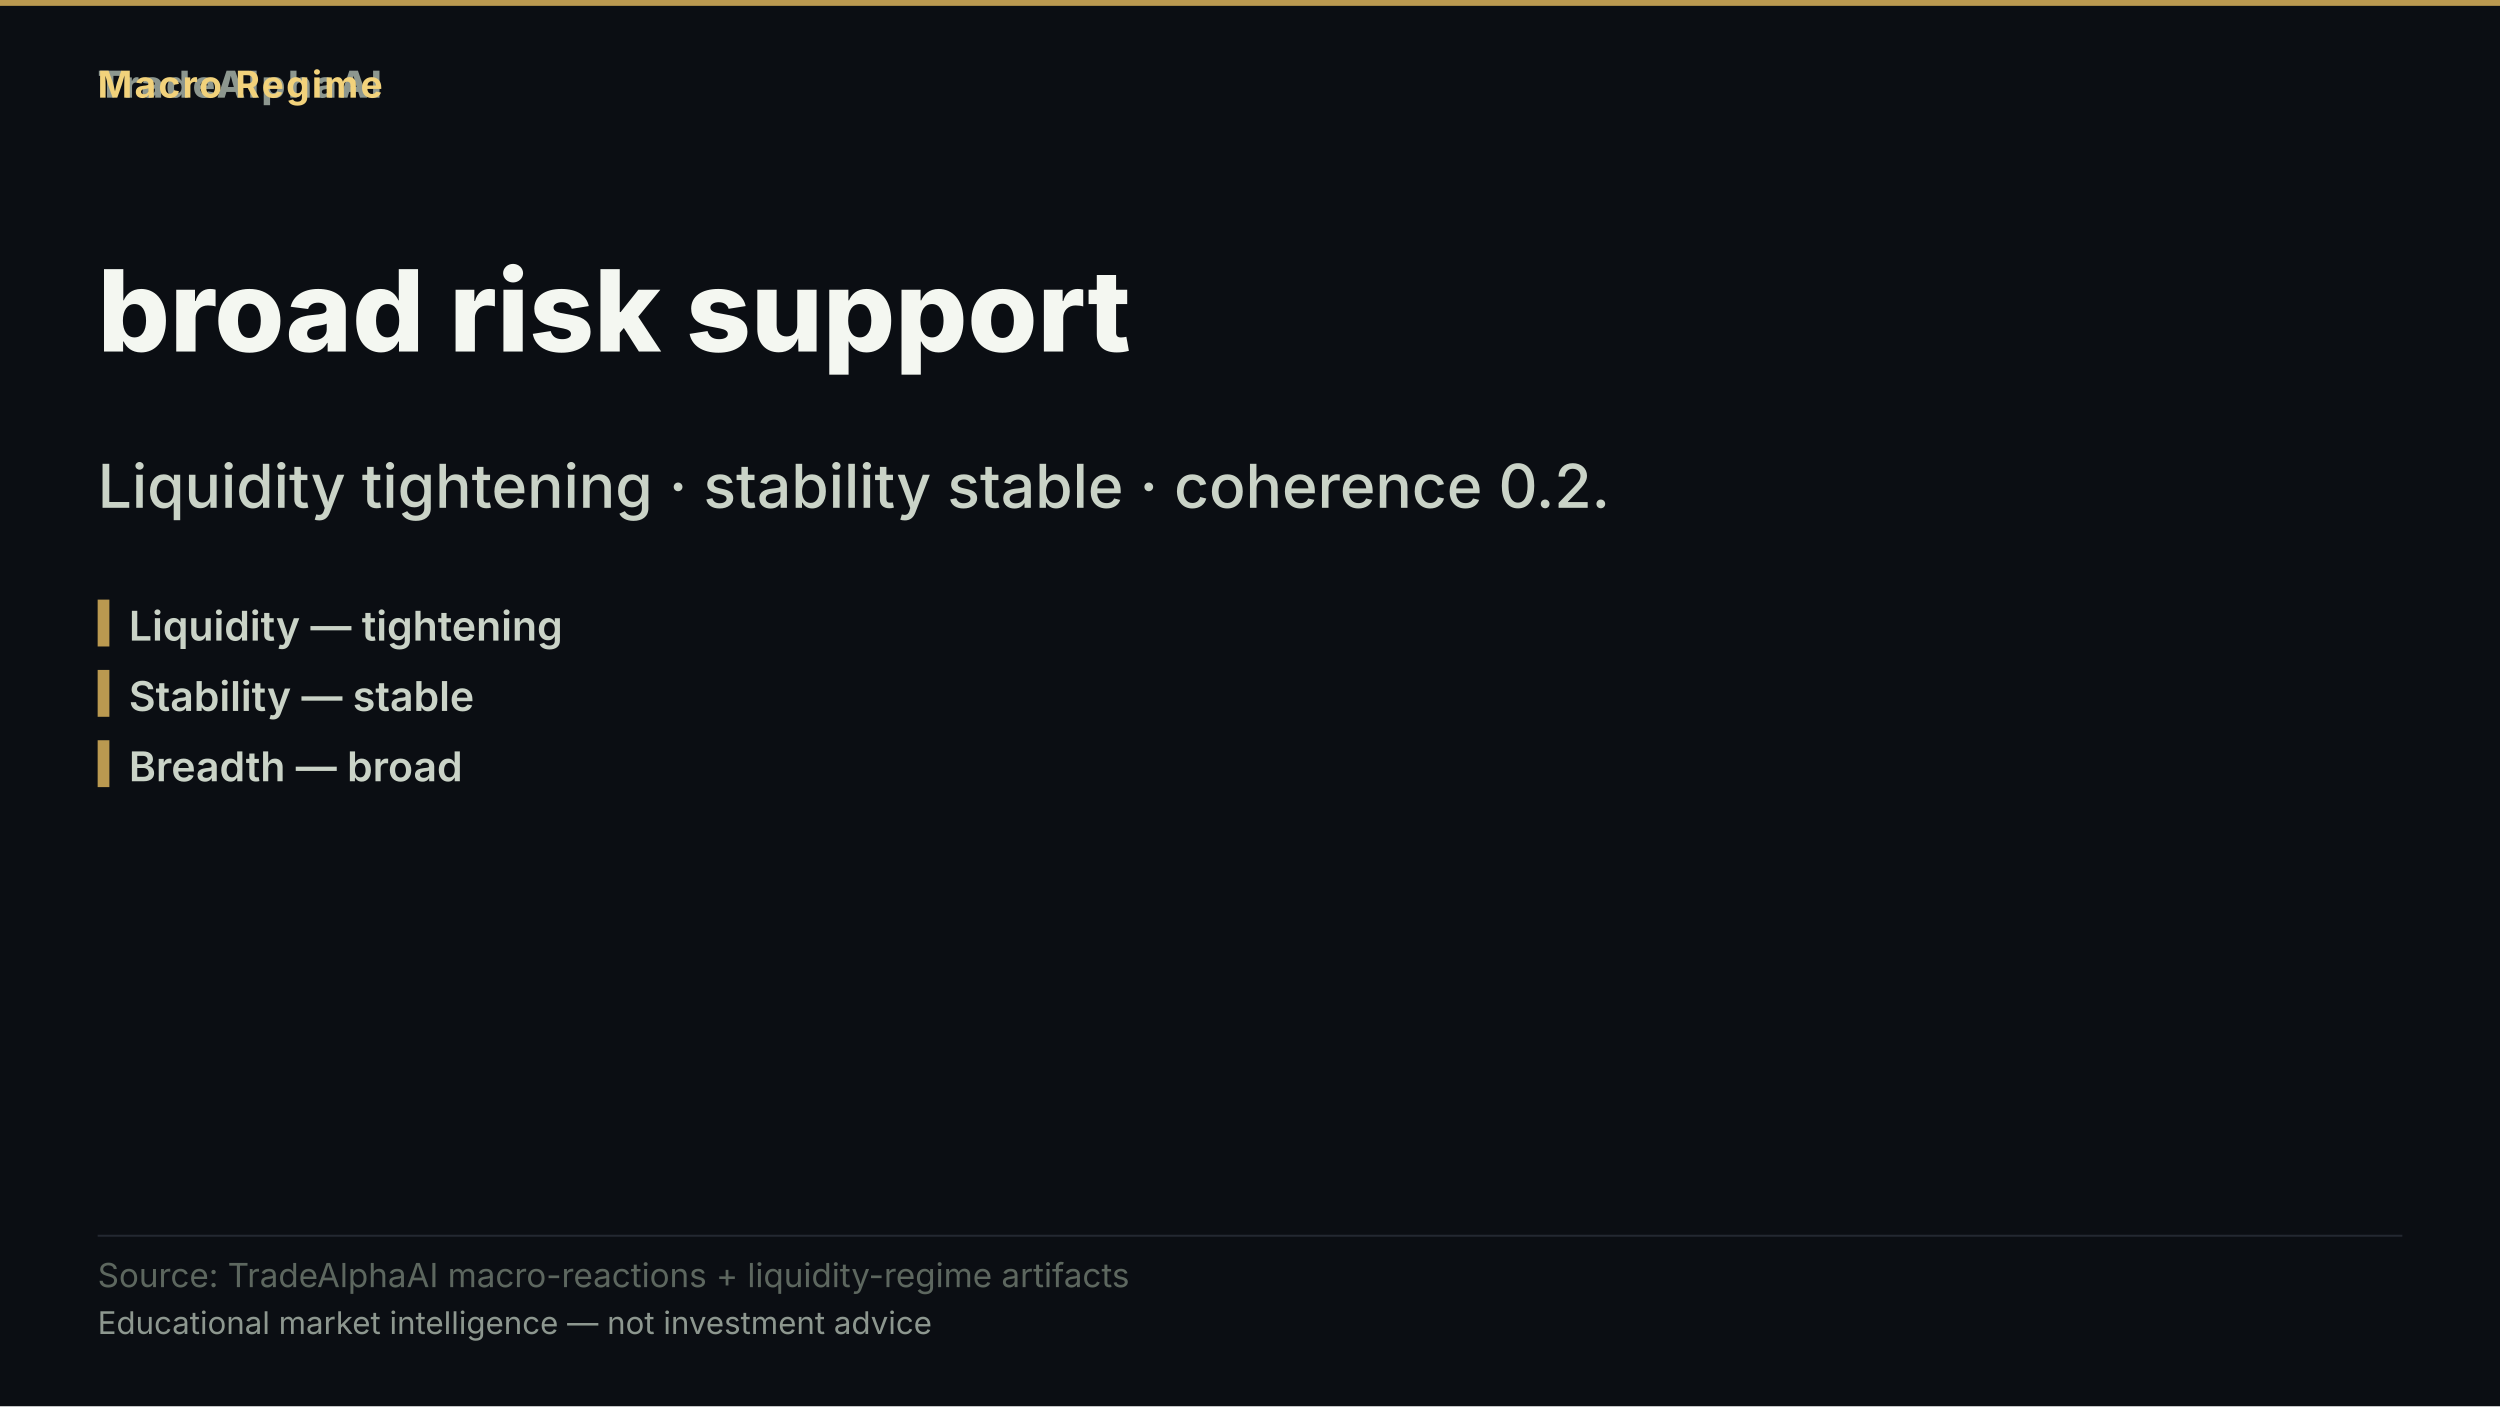
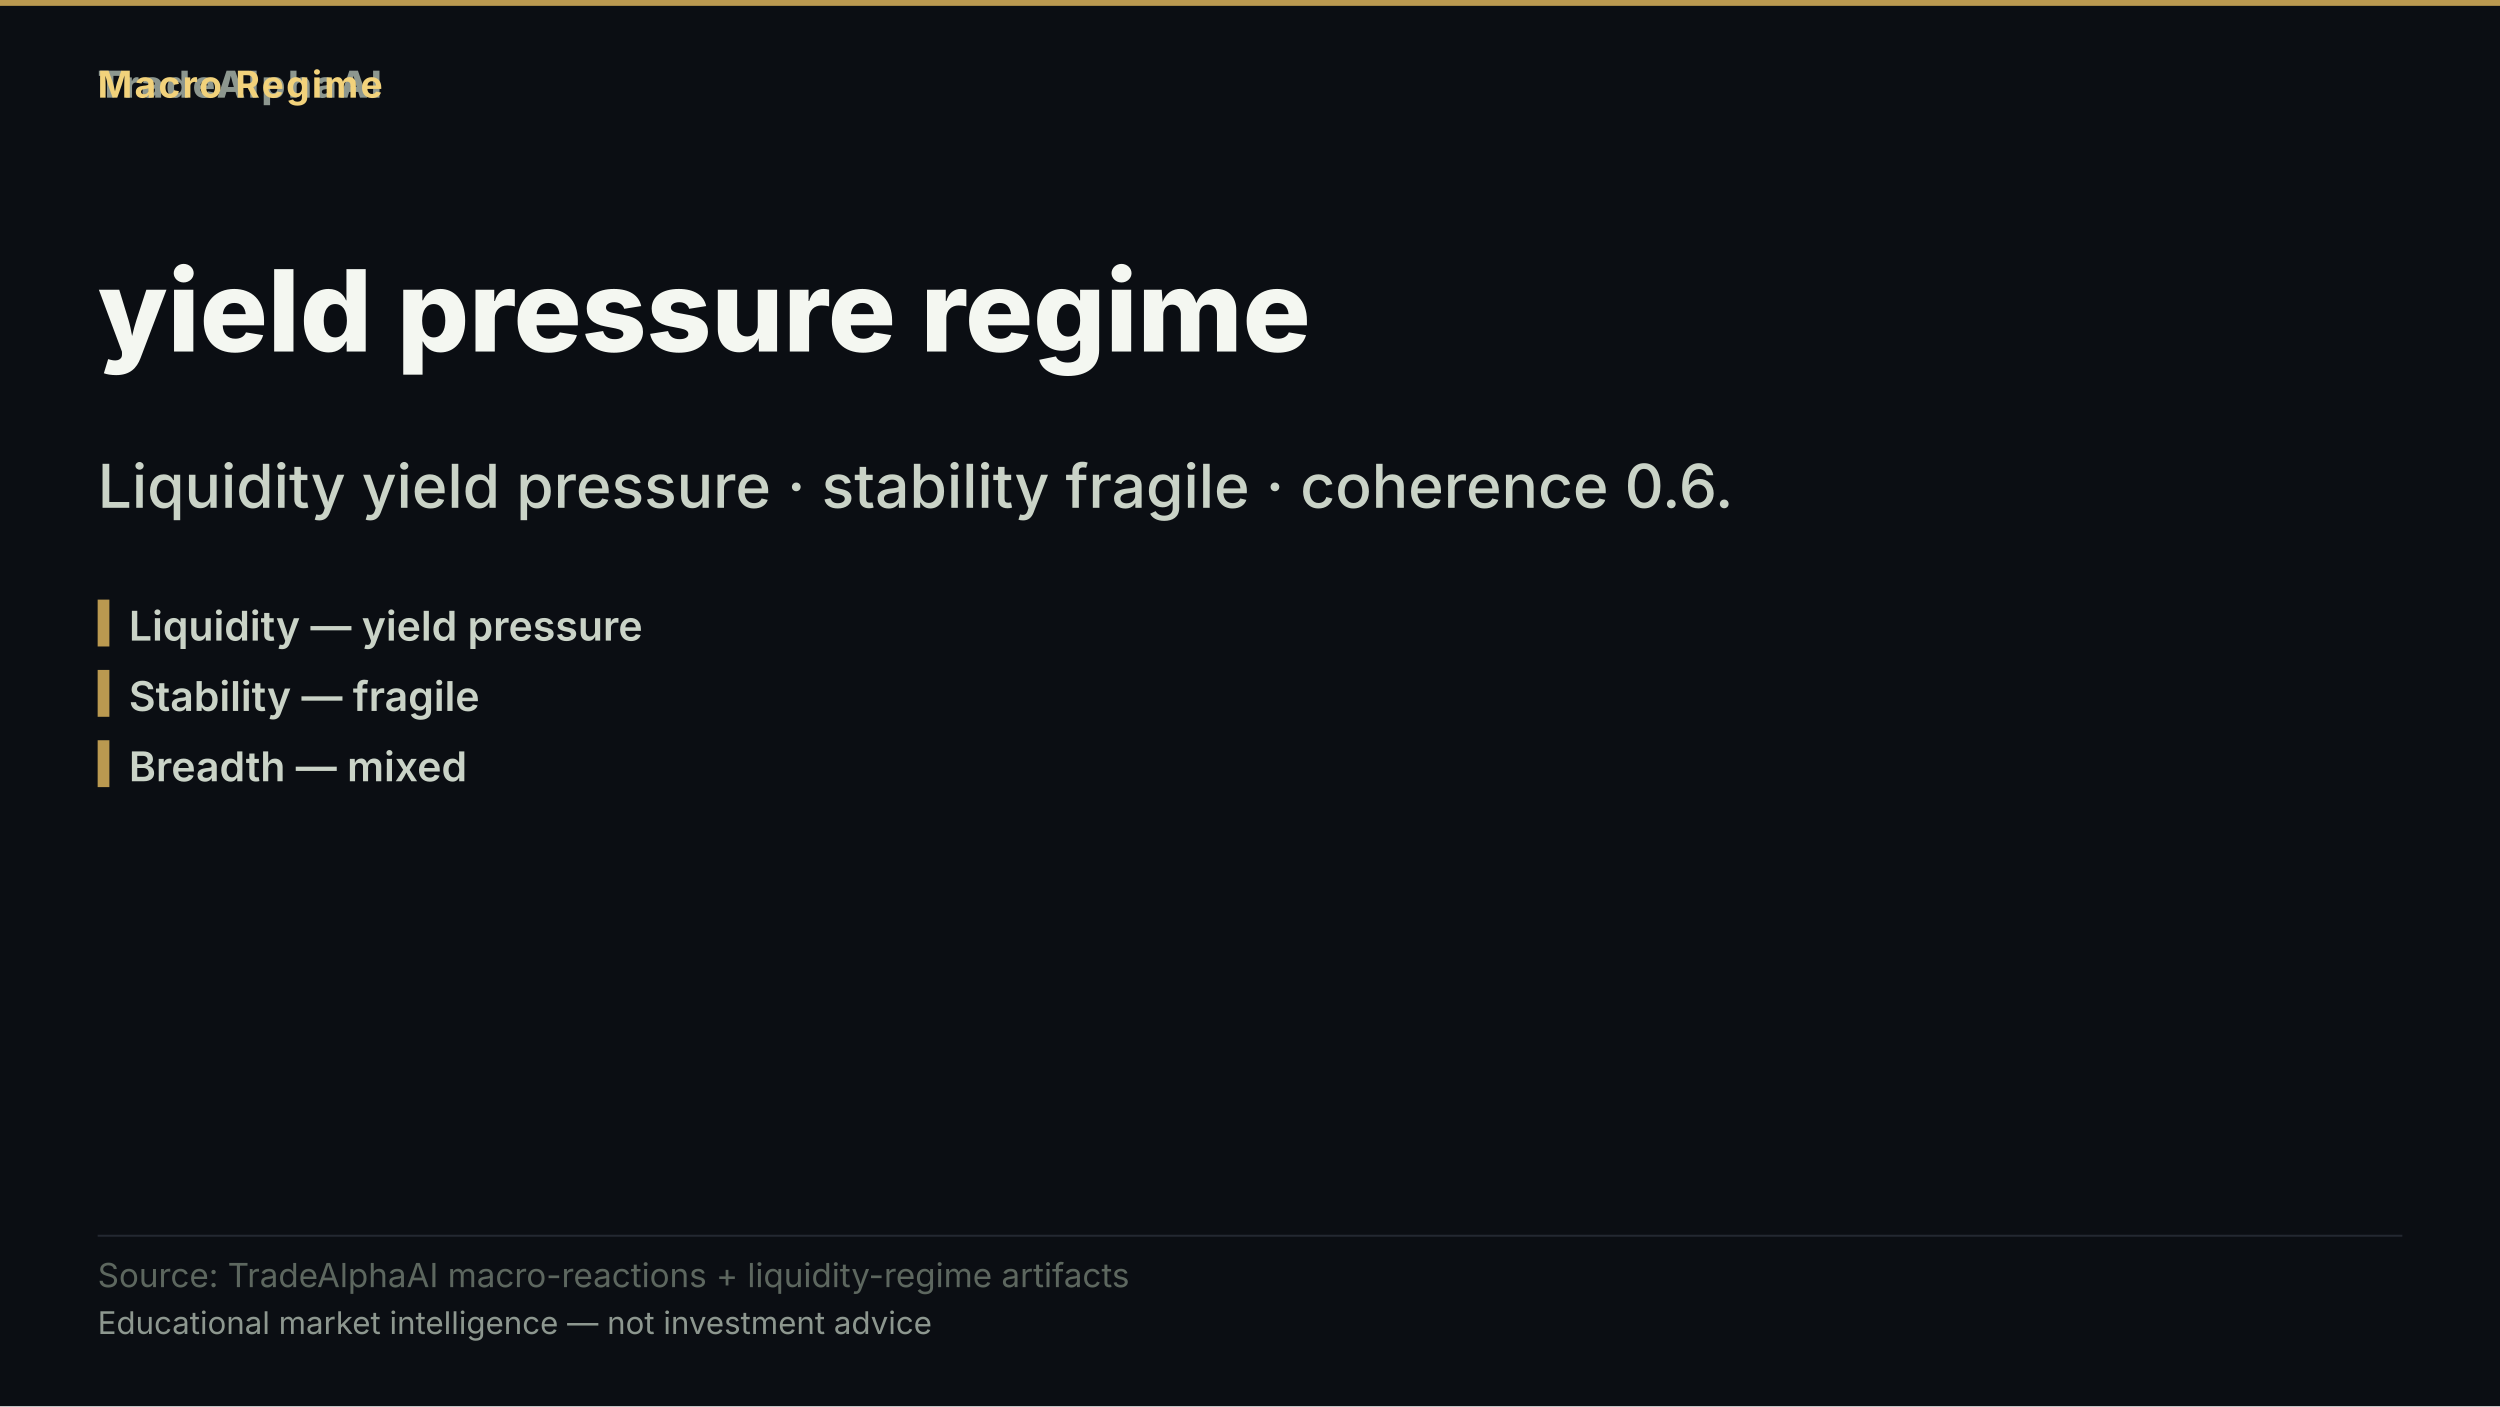
- <svg xmlns="http://www.w3.org/2000/svg" width="1280" height="720" viewBox="0 0 1280 720" role="img" aria-label="broad risk support">
+ <svg xmlns="http://www.w3.org/2000/svg" width="1280" height="720" viewBox="0 0 1280 720" role="img" aria-label="yield pressure regime">
  <rect width="1280" height="720" fill="#0b0e13" />
  <rect x="0" y="0" width="1280" height="3" fill="#d8b15a" opacity="0.85" />
  <text x="50" y="50" font-family="'Inter','Segoe UI','Helvetica Neue',Arial,sans-serif" font-size="19" font-weight="800" letter-spacing="1.5" fill="#8d978f" text-anchor="start">TradeAlphaAI</text>
  <text x="50" y="50" font-family="'Inter','Segoe UI','Helvetica Neue',Arial,sans-serif" font-size="19" font-weight="700" letter-spacing="1.2" fill="#f2d27b" text-anchor="start">Macro Regime</text>
-   <text x="50" y="180" font-family="'Inter','Segoe UI','Helvetica Neue',Arial,sans-serif" font-size="58" font-weight="800" fill="#f4f7f1" text-anchor="start">broad risk support</text>
-   <text x="50" y="260" font-family="'Inter','Segoe UI','Helvetica Neue',Arial,sans-serif" font-size="31" font-weight="500" fill="#cad3c7" text-anchor="start">Liquidity tightening · stability stable · coherence 0.2.</text>
+   <text x="50" y="180" font-family="'Inter','Segoe UI','Helvetica Neue',Arial,sans-serif" font-size="58" font-weight="800" fill="#f4f7f1" text-anchor="start">yield pressure regime</text>
+   <text x="50" y="260" font-family="'Inter','Segoe UI','Helvetica Neue',Arial,sans-serif" font-size="31" font-weight="500" fill="#cad3c7" text-anchor="start">Liquidity yield pressure · stability fragile · coherence 0.6.</text>
  <rect x="50" y="307" width="6" height="24" fill="#d8b15a" opacity="0.85" />
-   <text x="66" y="328" font-family="'Inter','Segoe UI','Helvetica Neue',Arial,sans-serif" font-size="21" font-weight="600" fill="#cad3c7" text-anchor="start">Liquidity — tightening</text>
+   <text x="66" y="328" font-family="'Inter','Segoe UI','Helvetica Neue',Arial,sans-serif" font-size="21" font-weight="600" fill="#cad3c7" text-anchor="start">Liquidity — yield pressure</text>
  <rect x="50" y="343" width="6" height="24" fill="#d8b15a" opacity="0.85" />
-   <text x="66" y="364" font-family="'Inter','Segoe UI','Helvetica Neue',Arial,sans-serif" font-size="21" font-weight="600" fill="#cad3c7" text-anchor="start">Stability — stable</text>
+   <text x="66" y="364" font-family="'Inter','Segoe UI','Helvetica Neue',Arial,sans-serif" font-size="21" font-weight="600" fill="#cad3c7" text-anchor="start">Stability — fragile</text>
  <rect x="50" y="379" width="6" height="24" fill="#d8b15a" opacity="0.85" />
-   <text x="66" y="400" font-family="'Inter','Segoe UI','Helvetica Neue',Arial,sans-serif" font-size="21" font-weight="600" fill="#cad3c7" text-anchor="start">Breadth — broad</text>
+   <text x="66" y="400" font-family="'Inter','Segoe UI','Helvetica Neue',Arial,sans-serif" font-size="21" font-weight="600" fill="#cad3c7" text-anchor="start">Breadth — mixed</text>
  <rect x="50" y="632.2" width="1180" height="1" fill="rgba(148,163,184,0.18)" />
  <text x="50" y="659" font-family="'Inter','Segoe UI','Helvetica Neue',Arial,sans-serif" font-size="17" fill="#5d675f" text-anchor="start">Source: TradeAlphaAI macro-reactions + liquidity-regime artifacts</text>
  <text x="50" y="683" font-family="'Inter','Segoe UI','Helvetica Neue',Arial,sans-serif" font-size="16" fill="#8d978f" text-anchor="start">Educational market intelligence — not investment advice</text>
</svg>
